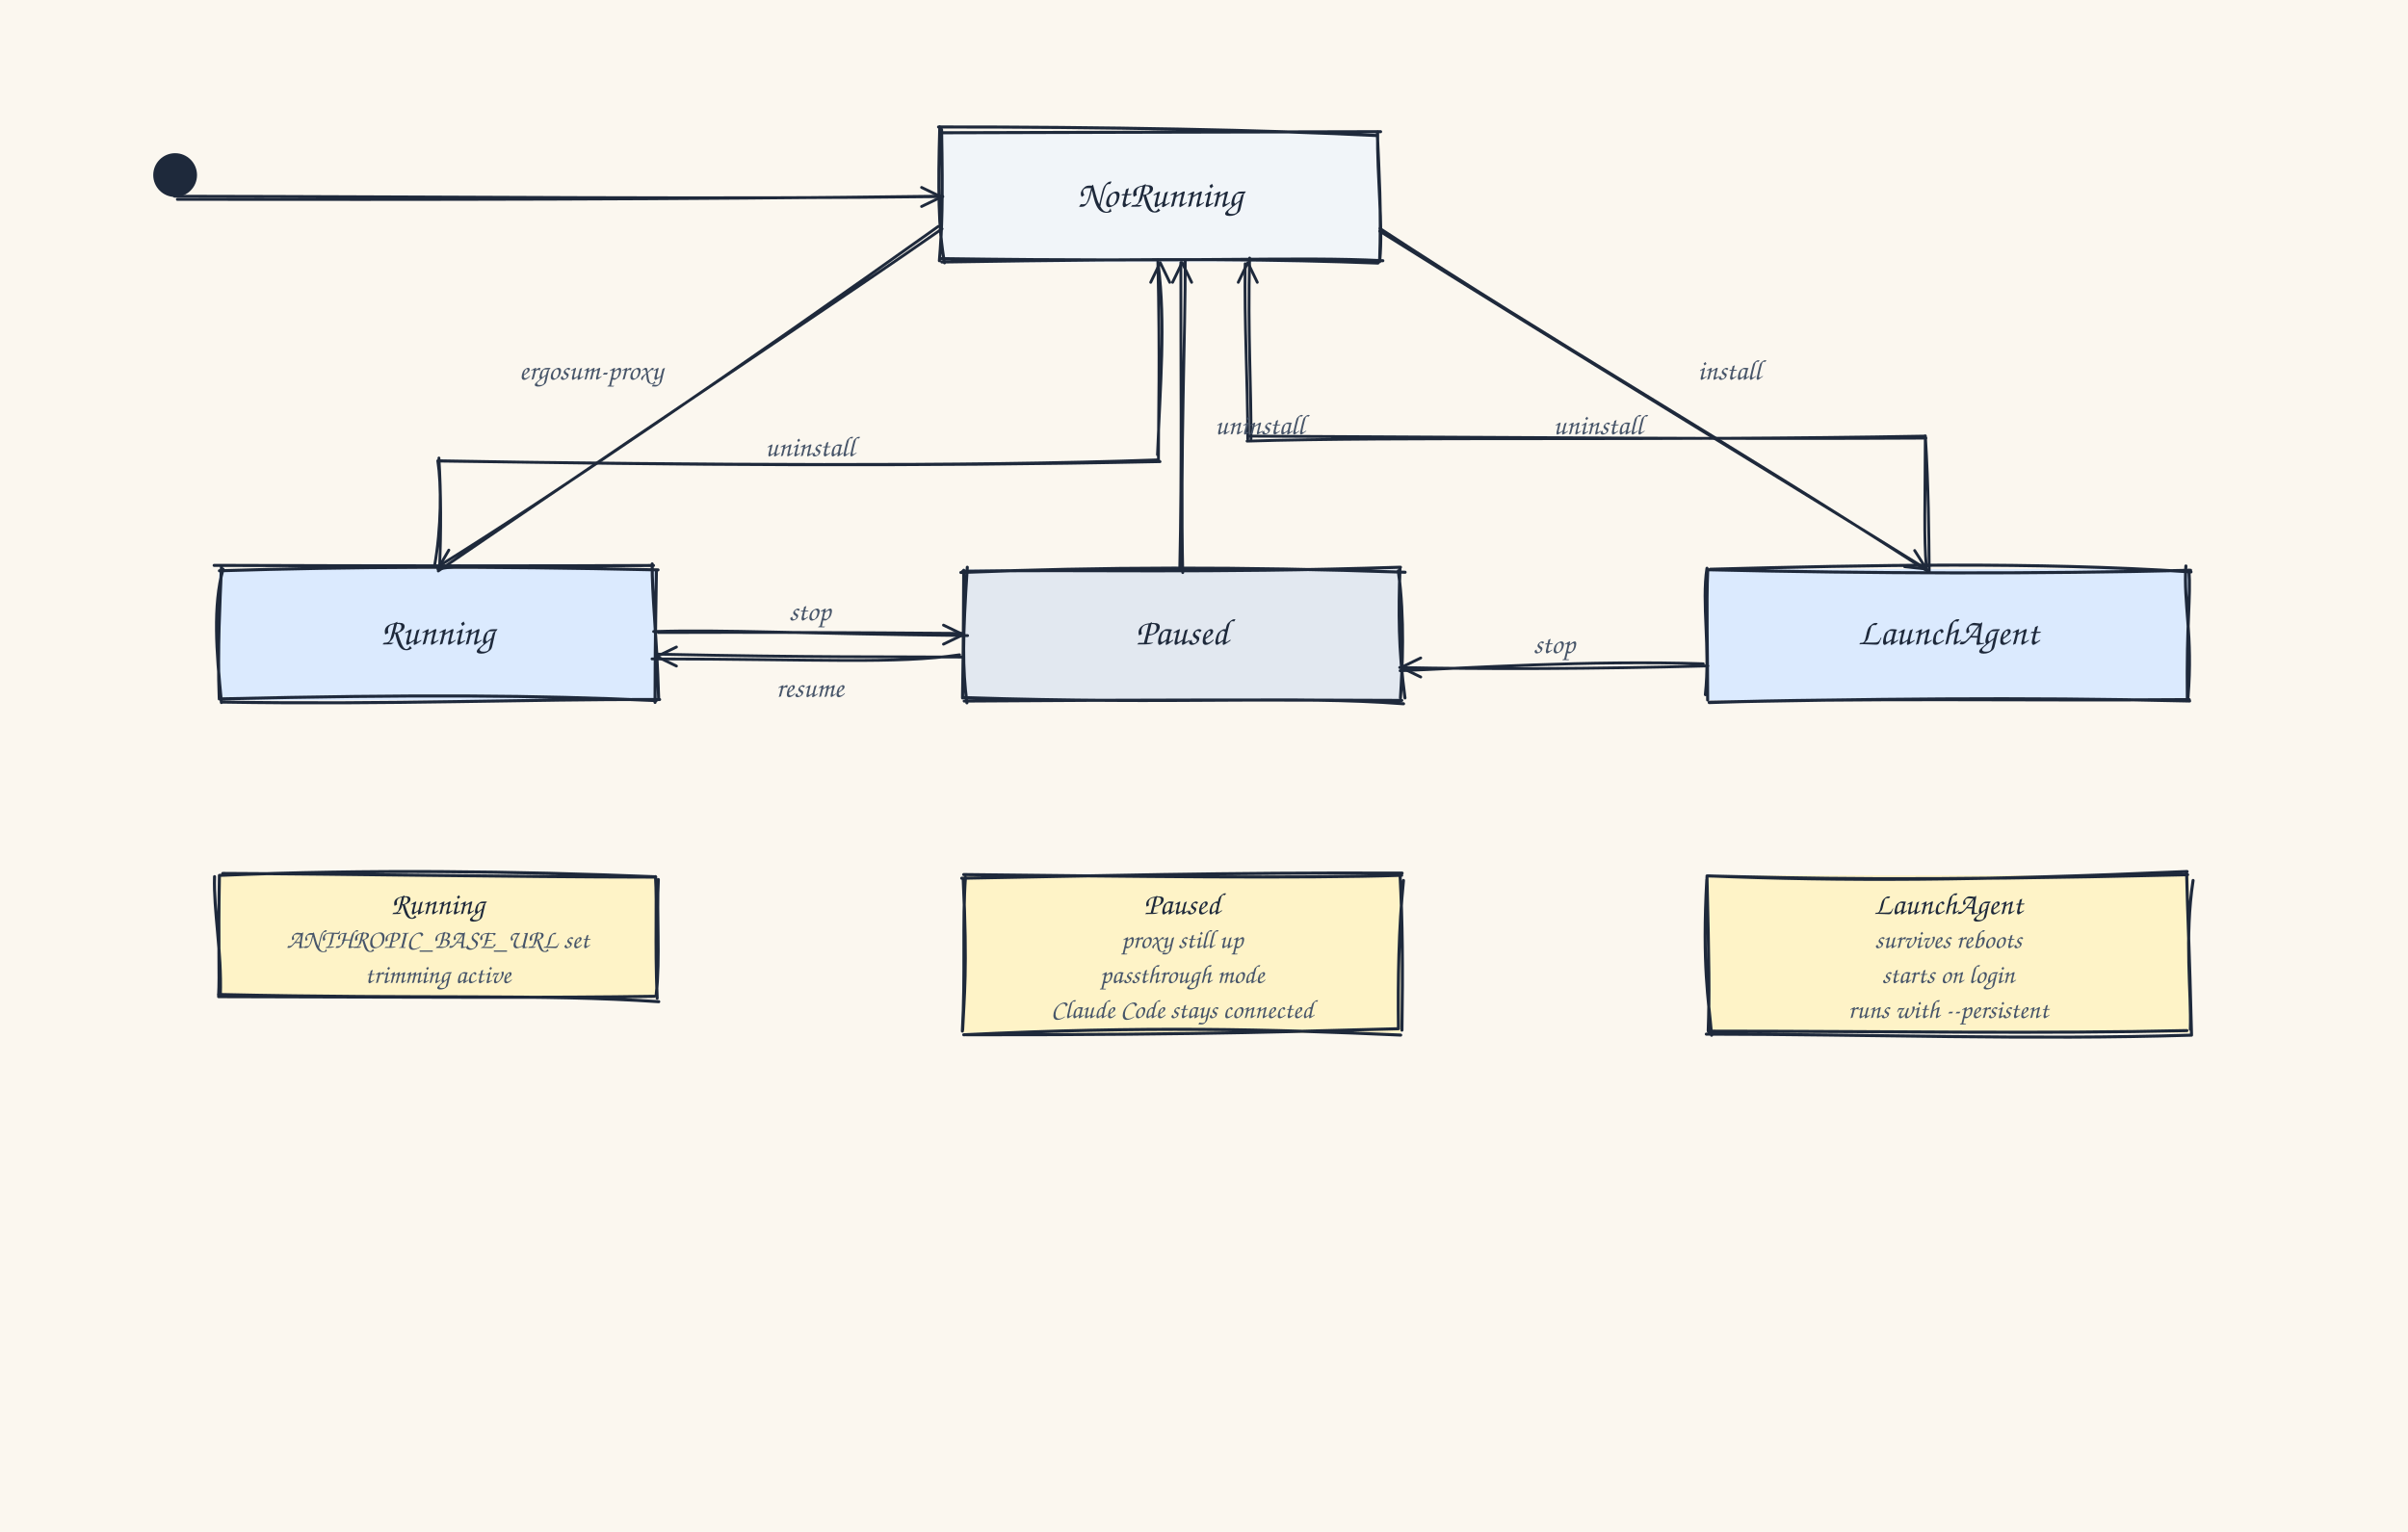
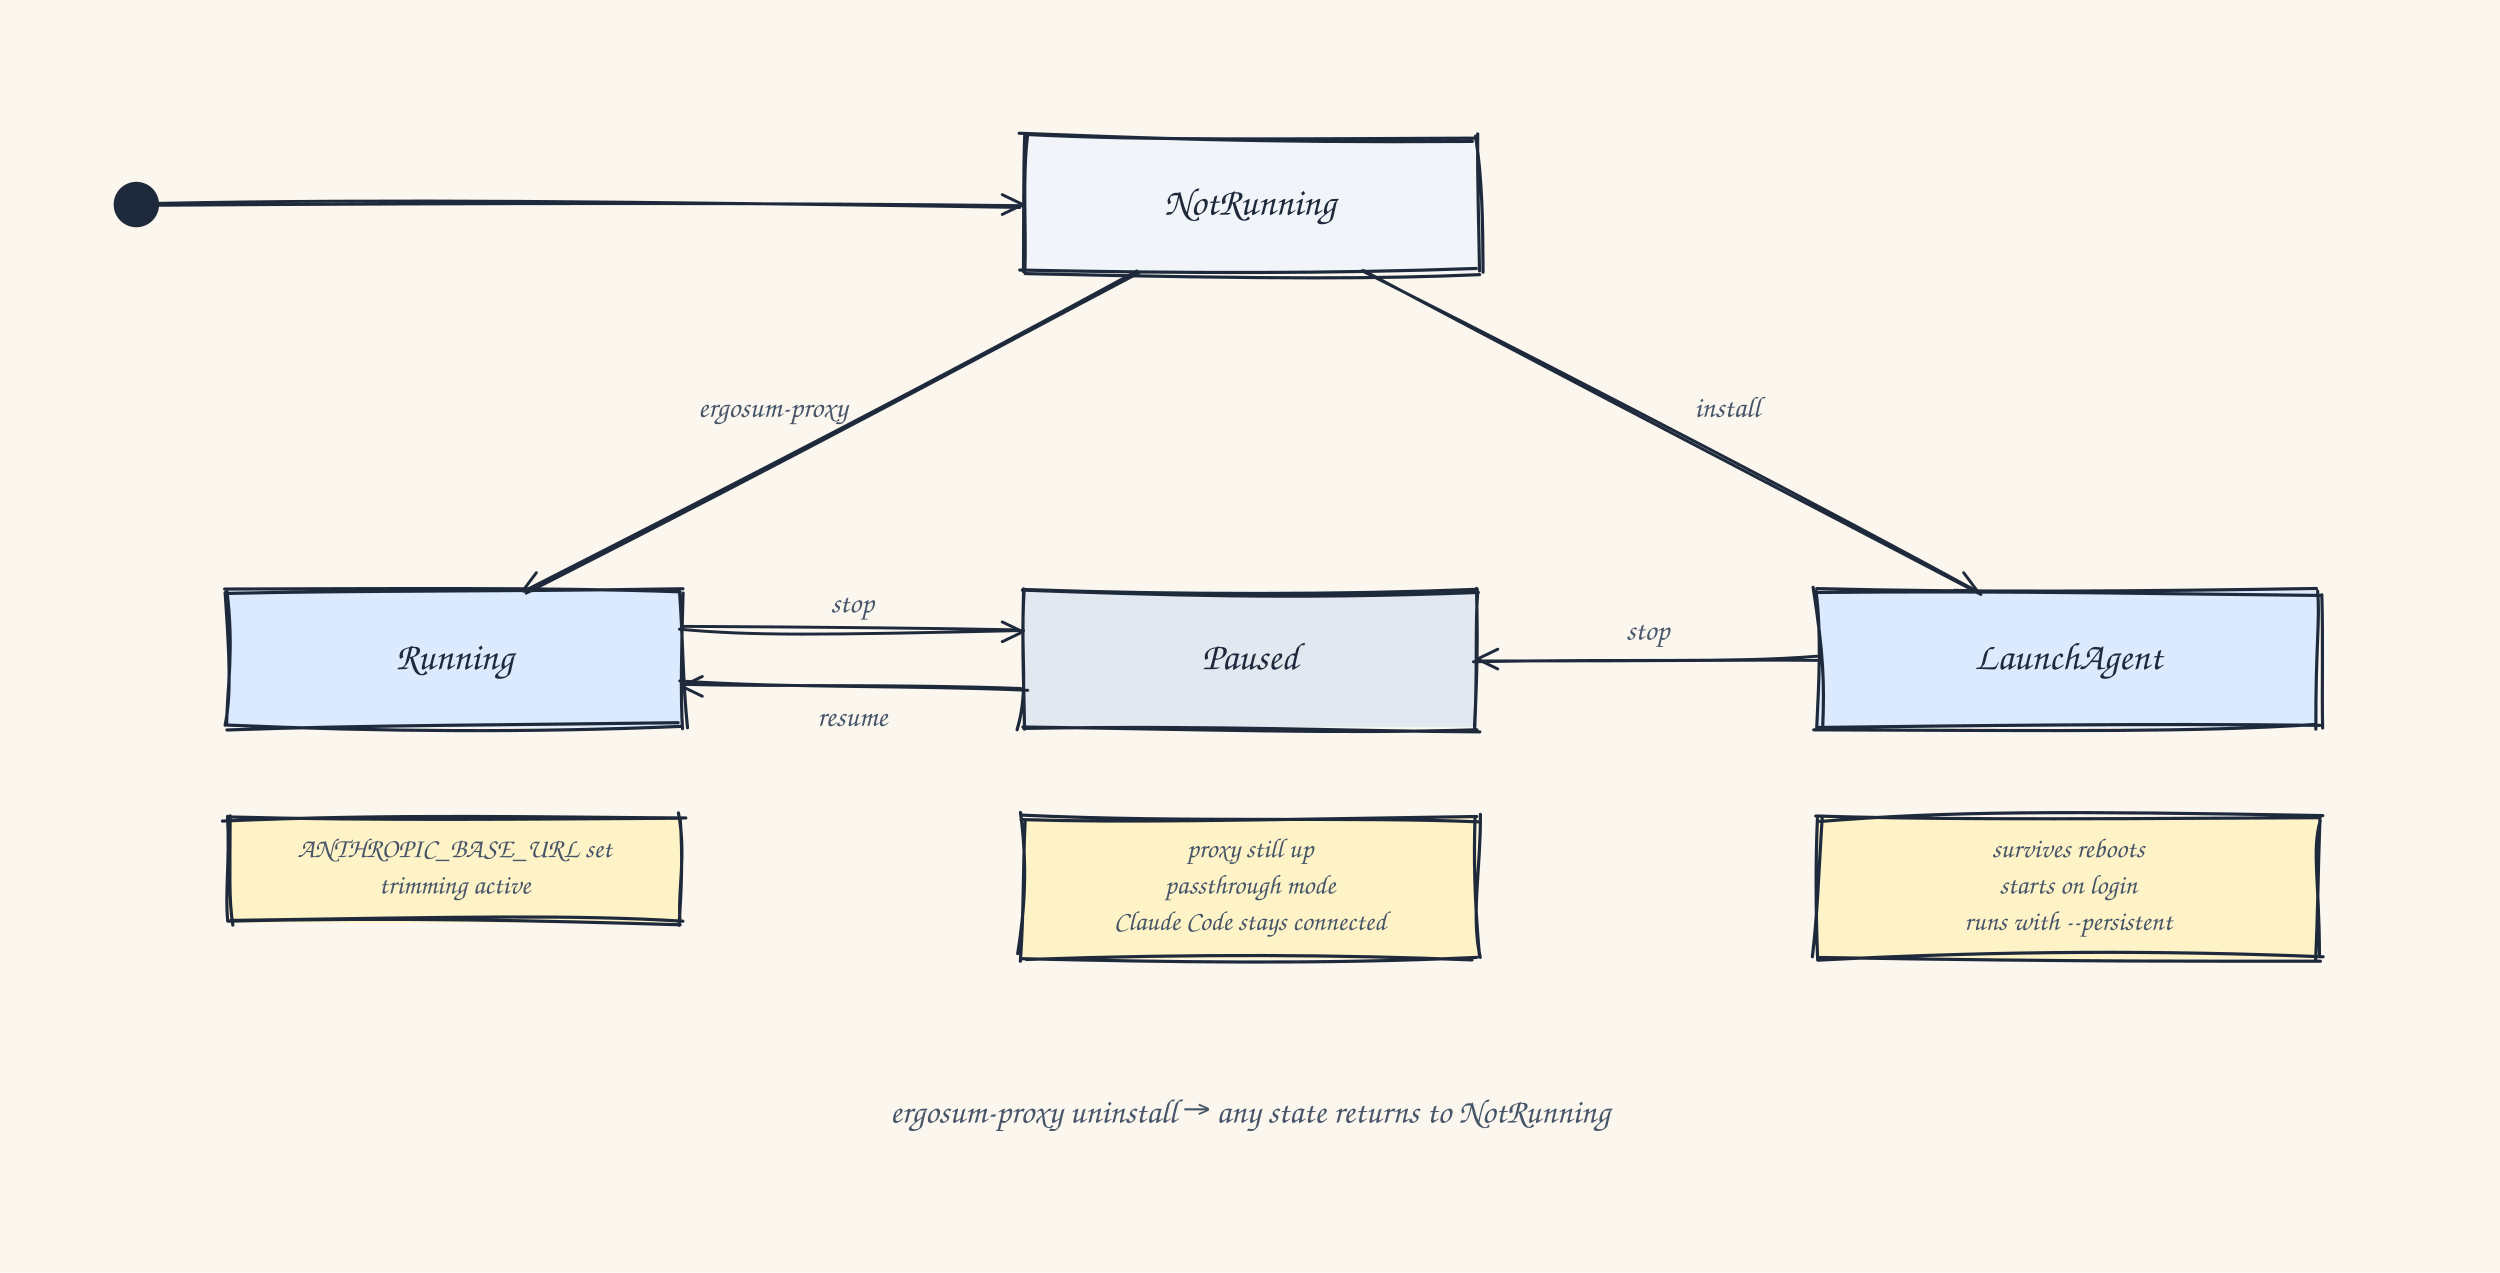
- <svg xmlns="http://www.w3.org/2000/svg" viewBox="0 0 1100 700" font-family="'Caveat', 'Kalam', 'Comic Sans MS', cursive">
-   <rect width="1100" height="700" fill="#fbf7ef" />
-   <circle cx="80" cy="80" r="10" fill="#1e293b" />
-   <path d="M430,60 L630,60 L630,120 L430,120 Z" fill="#f1f5f9" />
-   <path d="M428.738,58.022 C503.533,57.95 580.009,59.404 629.267,61.95 M430.958,60.664 C482.838,60.463 534.742,60.417 630.677,60.178 M629.302,60.123 C629.083,81.373 631.81,102.515 630.274,119.058 M629.186,61.253 C629.923,78.744 631.096,95.765 630.223,119.606 M631.697,119.134 C591.161,117.141 550.819,119.91 430.13,118.178 M629.453,120.202 C584.366,118.512 540.296,117.944 430.243,119.717 M431.467,120.096 C428.602,104.372 428.517,85.959 429.311,57.894 M429.121,119.141 C430.31,105.035 430.742,91.657 430.121,59.279" stroke="#1e293b" stroke-width="1.4" fill="none" stroke-linecap="round" stroke-linejoin="round" />
-   <text x="530" y="90" font-size="17" fill="#1e293b" text-anchor="middle" dominant-baseline="middle">NotRunning</text>
+ <svg xmlns="http://www.w3.org/2000/svg" viewBox="0 0 1100 560" font-family="'Caveat', 'Kalam', 'Comic Sans MS', cursive">
+   <rect width="1100" height="560" fill="#fbf7ef" />
+   <circle cx="60" cy="90" r="10" fill="#1e293b" />
+   <path d="M450,60 L650,60 L650,120 L450,120 Z" fill="#f1f5f9" />
+   <path d="M448.421,58.622 C499.21,60.485 549.124,62.902 647.844,62.222 M450.953,59.138 C508.079,62.011 566.457,61.029 650.029,60.789 M649.258,59.888 C652.181,79 652.412,96.654 652.548,119.759 M650.185,58.906 C649.999,81.282 650.761,100.637 650.976,119.203 M649.516,118.122 C585.44,120.403 523.615,120.333 448.696,118.821 M651.039,120.838 C607.486,122.679 565.381,122.956 451.06,120.383 M450.923,119.92 C451.637,99.973 449.772,79.528 452.135,59.406 M450.33,119.485 C450.467,97.157 450.337,73.238 450.878,59.404" stroke="#1e293b" stroke-width="1.4" fill="none" stroke-linecap="round" stroke-linejoin="round" />
+   <text x="550" y="90" font-size="17" fill="#1e293b" text-anchor="middle" dominant-baseline="middle">NotRunning</text>
  <path d="M100,260 L300,260 L300,320 L100,320 Z" fill="#dbeafe" />
-   <path d="M97.826,258.351 C175.66,258.638 254.775,258.66 298.512,258.399 M100.225,260.811 C160.96,258.921 221.058,258.594 300.596,260.409 M297.929,257.669 C297.793,271.27 299.967,289.357 300.86,318.83 M299.854,260.438 C299.724,273.409 299.308,285.663 299.232,320.966 M301.322,319.64 C240.759,319.393 179.041,322.098 101.234,320.803 M299.76,320.132 C245.125,317.663 190.566,317.251 100.153,319.371 M101.148,321.023 C98.849,297.483 97.283,276.751 101.883,260.091 M100.151,318.894 C99.272,296.661 100.485,274.975 101.166,259.039" stroke="#1e293b" stroke-width="1.4" fill="none" stroke-linecap="round" stroke-linejoin="round" />
+   <path d="M98.846,259.181 C171.542,259.058 242.212,258.373 299.091,260.397 M99.166,261.118 C158.945,259.729 214.591,260.406 300.473,259.054 M299.038,260.909 C300.454,280.256 300.43,300.176 302.504,320.219 M300.546,260.93 C299.84,284.767 299.445,307.559 300.301,320.608 M298.385,317.992 C230.739,318.957 161.123,319 99.881,321.192 M299.707,319.606 C234.14,322.363 168.738,322.016 99.306,319.004 M99.688,319.035 C99.977,302.748 103.001,285.85 99.882,260.272 M99.06,319.098 C101.798,305.45 101.01,289.35 99.056,260.74" stroke="#1e293b" stroke-width="1.4" fill="none" stroke-linecap="round" stroke-linejoin="round" />
  <text x="200" y="290" font-size="17" fill="#1e293b" text-anchor="middle" dominant-baseline="middle">Running</text>
-   <path d="M780,260 L1000,260 L1000,320 L780,320 Z" fill="#dbeafe" />
-   <path d="M781.28,260.119 C854.979,258.178 929.022,256.637 1000.88,261.332 M780.483,260.345 C855.753,262.124 930.988,262.285 1000.69,260.59 M998.54,258.622 C997.399,275.699 1001.811,290.204 999.493,318.687 M999.931,260.501 C1000.832,273.132 998.776,283.824 999.202,319.807 M1000.24,320.318 C923.366,318.409 848.632,319.507 781.102,320.869 M1000.073,319.682 C925.909,320.283 849.431,318.715 780.784,321.035 M779.046,317.416 C781.345,296.045 777.292,275.529 779.775,259.665 M780.067,319.862 C780.095,298.924 779.382,275.927 780.099,260.483" stroke="#1e293b" stroke-width="1.4" fill="none" stroke-linecap="round" stroke-linejoin="round" />
-   <text x="890" y="290" font-size="17" fill="#1e293b" text-anchor="middle" dominant-baseline="middle">LaunchAgent</text>
-   <path d="M440,260 L640,260 L640,320 L440,320 Z" fill="#e2e8f0" />
-   <path d="M438.926,261.593 C502.697,259.09 566.348,258.835 641.874,261.48 M439.779,261.054 C494.285,260.054 549.93,262.085 639.747,259.192 M639.516,259.759 C638.862,279.551 638.788,296.579 641.798,318.918 M638.759,260.843 C641.775,282.781 640.601,305.46 639.752,318.87 M641.161,321.579 C590.246,317.678 540.305,322.042 440.498,318.761 M640.359,320.052 C581.401,319.792 521.576,319.754 440.473,320.338 M441.694,321.161 C439.611,305.182 439.735,291.71 441.869,259.196 M439.697,318.934 C439.899,307.614 440.123,293.05 440.243,260.586" stroke="#1e293b" stroke-width="1.4" fill="none" stroke-linecap="round" stroke-linejoin="round" />
-   <text x="540" y="290" font-size="17" fill="#1e293b" text-anchor="middle" dominant-baseline="middle">Paused</text>
-   <path d="M100,400 L300,400 L300,456 L100,456 Z" fill="#fef3c7" />
-   <path d="M101.754,399.112 C163.252,399.351 228.083,400.692 299.555,400.787 M100.267,400 C168.014,397.178 235.459,398.033 298.988,400.628 M300.736,401.902 C299.83,418.241 301.628,437.337 299.744,454.827 M299.448,400.572 C300.251,413.31 299.137,429.211 300.197,456.125 M300.922,457.71 C246.495,454.064 196.345,456.601 99.806,454.427 M298.847,455.261 C251.286,456.009 199.731,455.643 99.867,455.409 M100.648,454.835 C101.305,434.562 97.52,415.941 98.006,400.575 M99.868,454.907 C100.435,445.141 99.588,432.832 100.229,399.996" stroke="#1e293b" stroke-width="1.4" fill="none" stroke-linecap="round" stroke-linejoin="round" />
-   <text x="200" y="414" font-size="14" fill="#1e293b" text-anchor="middle" dominant-baseline="middle">Running</text>
-   <text x="200" y="430" font-size="12" fill="#475569" text-anchor="middle" dominant-baseline="middle">ANTHROPIC_BASE_URL set</text>
-   <text x="200" y="446" font-size="12" fill="#475569" text-anchor="middle" dominant-baseline="middle">trimming active</text>
-   <path d="M440,400 L640,400 L640,472 L440,472 Z" fill="#fef3c7" />
-   <path d="M439.33,401.305 C499.68,400.273 557.774,398.619 640.506,398.972 M440.23,399.63 C517.266,400.45 594.351,401.475 640.304,399.961 M641.124,402.33 C638.942,423.923 638.559,448.295 638.827,469.472 M639.543,399.429 C640.689,421.109 640.849,441.956 640.424,470.72 M638.827,470.077 C598.633,471.016 556.752,472.927 441.57,472.837 M639.853,472.972 C580.679,470.291 522.995,468.796 440.243,472.844 M439.735,470.558 C440.396,455.467 441.963,443.525 440.012,401.722 M439.623,471.17 C441.089,445.964 439.59,420.659 441.015,400.921" stroke="#1e293b" stroke-width="1.4" fill="none" stroke-linecap="round" stroke-linejoin="round" />
-   <text x="540" y="414" font-size="14" fill="#1e293b" text-anchor="middle" dominant-baseline="middle">Paused</text>
-   <text x="540" y="430" font-size="12" fill="#475569" text-anchor="middle" dominant-baseline="middle">proxy still up</text>
-   <text x="540" y="446" font-size="12" fill="#475569" text-anchor="middle" dominant-baseline="middle">passthrough mode</text>
-   <text x="540" y="462" font-size="12" fill="#475569" text-anchor="middle" dominant-baseline="middle">Claude Code stays connected</text>
-   <path d="M780,400 L1000,400 L1000,472 L780,472 Z" fill="#fef3c7" />
-   <path d="M780.325,400.224 C840.384,402.694 903.471,402.479 999.093,398.241 M779.779,400.253 C824.68,401.323 869.639,402.73 999.323,399.7 M1001.825,402.326 C997.764,428.46 1001.155,453.685 1000.579,470.351 M998.884,399.076 C999.28,416.494 1000.119,432.479 1001.112,473.003 M1001.045,473.006 C927.439,475.288 854.181,472.601 779.462,472.541 M998.99,470.92 C933.902,472.432 867.063,471.237 780.361,471.185 M781.877,473.05 C780.506,456.518 777.551,441.415 779.688,401.928 M780.338,470.786 C780.91,455.488 780.719,439.981 779.76,400.832" stroke="#1e293b" stroke-width="1.4" fill="none" stroke-linecap="round" stroke-linejoin="round" />
-   <text x="890" y="414" font-size="14" fill="#1e293b" text-anchor="middle" dominant-baseline="middle">LaunchAgent</text>
-   <text x="890" y="430" font-size="12" fill="#475569" text-anchor="middle" dominant-baseline="middle">survives reboots</text>
-   <text x="890" y="446" font-size="12" fill="#475569" text-anchor="middle" dominant-baseline="middle">starts on login</text>
-   <text x="890" y="462" font-size="12" fill="#475569" text-anchor="middle" dominant-baseline="middle">runs with --persistent</text>
-   <path d="M81.012,91.108 C193.431,91.233 308.857,91.222 430.481,89.622 M79.67,89.657 C205.304,89.841 330.963,91.087 430.701,89.832" stroke="#1e293b" stroke-width="1.3" fill="none" stroke-linecap="round" />
-   <path d="M430,90 L420.996,94.35 M430,90 L420.996,85.65" stroke="#1e293b" stroke-width="1.3" fill="none" stroke-linecap="round" />
-   <path d="M428.64,103.447 C339.505,166.894 249.211,228.595 201.14,258.251 M430.356,104.551 C384.169,136.759 335.995,168.089 200.205,260.905" stroke="#1e293b" stroke-width="1.3" fill="none" stroke-linecap="round" />
-   <path d="M200,260 L205.036,251.361 M200,260 L209.898,258.575" stroke="#1e293b" stroke-width="1.3" fill="none" stroke-linecap="round" />
-   <text x="270" y="170" font-size="13" fill="#475569" text-anchor="middle" dominant-baseline="middle">ergosum-proxy</text>
-   <path d="M630.413,104.411 C708.319,155.487 786.121,200.112 881.126,261.375 M630.268,105.639 C718.889,161.309 807.211,214.736 880.526,260.406" stroke="#1e293b" stroke-width="1.3" fill="none" stroke-linecap="round" />
-   <path d="M880,260 L870.055,258.952 M880,260 L874.639,251.558" stroke="#1e293b" stroke-width="1.3" fill="none" stroke-linecap="round" />
-   <text x="790" y="170" font-size="13" fill="#475569" text-anchor="middle" dominant-baseline="middle">install</text>
-   <path d="M298.574,288.57 C331.015,287.563 364.758,289.574 442.014,290.431 M300.733,289.03 C344.227,288.874 387.932,289.009 440.279,289.436" stroke="#1e293b" stroke-width="1.3" fill="none" stroke-linecap="round" />
-   <path d="M440,290 L430.996,294.35 M440,290 L430.996,285.65" stroke="#1e293b" stroke-width="1.3" fill="none" stroke-linecap="round" />
-   <text x="370" y="280" font-size="13" fill="#475569" text-anchor="middle" dominant-baseline="middle">stop</text>
-   <path d="M778.06,303.316 C726.501,301.565 668.274,305.392 639.58,306.492 M780.122,304.287 C728.257,305.709 677.278,305.826 639.398,305.005" stroke="#1e293b" stroke-width="1.3" fill="none" stroke-linecap="round" />
-   <path d="M640,305 L649.004,300.65 M640,305 L649.004,309.35" stroke="#1e293b" stroke-width="1.3" fill="none" stroke-linecap="round" />
-   <text x="710" y="295" font-size="13" fill="#475569" text-anchor="middle" dominant-baseline="middle">stop</text>
-   <path d="M438.331,299.201 C409.445,303.52 374.689,301.167 297.845,301.079 M439.413,300.243 C407.45,300.02 371.557,300.466 299.845,298.903" stroke="#1e293b" stroke-width="1.3" fill="none" stroke-linecap="round" />
-   <path d="M300,300 L309.004,295.65 M300,300 L309.004,304.35" stroke="#1e293b" stroke-width="1.3" fill="none" stroke-linecap="round" />
-   <text x="370" y="315" font-size="13" fill="#475569" text-anchor="middle" dominant-baseline="middle">resume</text>
-   <path d="M198.472,258.757 C201.664,241.135 201.666,221.331 199.984,210.556 M200.809,259.164 C201.514,242.755 201.501,225.712 200.509,209.285" stroke="#1e293b" stroke-width="1.3" fill="none" stroke-linecap="round" />
-   <path d="M200.271,210.54 C309.946,212.546 416.692,213.29 529.911,210.949 M200.703,210.685 C320.198,212.365 440.171,213.358 529.248,210.12" stroke="#1e293b" stroke-width="1.3" fill="none" stroke-linecap="round" />
-   <path d="M528.757,207.795 C530.033,175.667 532.521,147.901 529.154,121.173 M529.185,210.438 C529.129,188.129 529.997,166.503 528.912,118.84" stroke="#1e293b" stroke-width="1.3" fill="none" stroke-linecap="round" />
-   <path d="M530,120 L534.35,129.004 M530,120 L525.65,129.004" stroke="#1e293b" stroke-width="1.3" fill="none" stroke-linecap="round" />
-   <text x="370" y="205" font-size="13" fill="#475569" text-anchor="middle" dominant-baseline="middle">uninstall</text>
-   <path d="M881.289,261.12 C881.103,242.416 881.004,223.536 879.543,199.322 M879.972,259.07 C878.783,245.718 879.436,229.597 879.504,199.147" stroke="#1e293b" stroke-width="1.3" fill="none" stroke-linecap="round" />
-   <path d="M878.932,199.275 C757.323,201.484 636.939,199.426 569.675,201.564 M879.738,200.192 C795.708,200.696 710.799,199.97 569.989,199.277" stroke="#1e293b" stroke-width="1.3" fill="none" stroke-linecap="round" />
-   <path d="M571.448,200.695 C571.676,178.015 569.945,152.357 570.837,117.912 M569.991,200.662 C569.938,172.844 568.366,148.435 568.811,120.533" stroke="#1e293b" stroke-width="1.3" fill="none" stroke-linecap="round" />
-   <path d="M570,120 L574.35,129.004 M570,120 L565.65,129.004" stroke="#1e293b" stroke-width="1.3" fill="none" stroke-linecap="round" />
-   <text x="730" y="195" font-size="13" fill="#475569" text-anchor="middle" dominant-baseline="middle">uninstall</text>
-   <path d="M540.296,261.654 C539.132,206.788 541.546,151.497 541.429,119.224 M538.923,259.943 C539.991,213.065 539.332,164.726 539.43,119.961" stroke="#1e293b" stroke-width="1.3" fill="none" stroke-linecap="round" />
-   <path d="M540,120 L544.35,129.004 M540,120 L535.65,129.004" stroke="#1e293b" stroke-width="1.3" fill="none" stroke-linecap="round" />
-   <text x="555" y="195" font-size="13" fill="#475569" text-anchor="start" dominant-baseline="middle">uninstall</text>
+   <path d="M450,260 L650,260 L650,320 L450,320 Z" fill="#e2e8f0" />
+   <path d="M449.864,259.654 C508.967,261.685 565.842,263.93 650.466,260.68 M450.08,259.366 C521.006,261.842 589.77,261.685 650.014,259.296 M650.188,260.367 C649.074,274.258 650.09,294.632 648.829,321.177 M649.685,258.896 C649.837,272.006 650.565,285.45 648.779,319.676 M651.111,322.016 C594.484,321.762 538.41,319.078 450.447,320.492 M649.792,321.106 C588.527,323.021 527.176,320.84 450.086,319.883 M447.518,321.09 C452.866,303.082 448.79,290.967 450.583,260.234 M450.763,320.835 C450.734,304.863 449.553,290.15 450.384,259.082" stroke="#1e293b" stroke-width="1.4" fill="none" stroke-linecap="round" stroke-linejoin="round" />
+   <text x="550" y="290" font-size="17" fill="#1e293b" text-anchor="middle" dominant-baseline="middle">Paused</text>
+   <path d="M800,260 L1020,260 L1020,320 L800,320 Z" fill="#dbeafe" />
+   <path d="M798.558,260.699 C885.018,259.802 967.302,261.538 1021.144,261.998 M799.362,258.985 C870.59,260.762 941.29,260.162 1019.235,258.935 M1021.596,261.696 C1022.205,280.558 1021.586,305.066 1021.96,320.326 M1019.759,260.107 C1020.876,272.914 1018.852,284.254 1018.967,320.828 M1017.968,318.805 C964.382,322.174 914.575,321.531 798.071,321.129 M1020.806,319.15 C942.608,318.234 865.122,319.318 800.314,320.09 M801.975,320.517 C802.787,300.739 802.433,288.282 797.774,258.424 M799.368,320.07 C800.43,298.357 801.387,278.44 799.052,260.118" stroke="#1e293b" stroke-width="1.4" fill="none" stroke-linecap="round" stroke-linejoin="round" />
+   <text x="910" y="290" font-size="17" fill="#1e293b" text-anchor="middle" dominant-baseline="middle">LaunchAgent</text>
+   <path d="M69.425,89.472 C171.857,87.466 272.007,88.581 448.698,91.279 M69.726,90.331 C209.943,89.383 350.081,89.191 450.314,90.51" stroke="#1e293b" stroke-width="1.3" fill="none" stroke-linecap="round" />
+   <path d="M450,90 L440.996,94.35 M450,90 L440.996,85.65" stroke="#1e293b" stroke-width="1.3" fill="none" stroke-linecap="round" />
+   <path d="M501.282,119.967 C429.875,157.56 358.052,196.818 231.507,261.001 M500.227,119.223 C412.049,167.286 323.639,212.754 230.537,260.083" stroke="#1e293b" stroke-width="1.3" fill="none" stroke-linecap="round" />
+   <path d="M230,260 L235.992,251.994 M230,260 L239.996,259.717" stroke="#1e293b" stroke-width="1.3" fill="none" stroke-linecap="round" />
+   <text x="340" y="180" font-size="13" fill="#475569" text-anchor="middle" dominant-baseline="middle">ergosum-proxy</text>
+   <path d="M599.92,119.019 C667.984,155.401 736.218,190.88 871.609,261.572 M599.312,119.178 C704.953,172.47 810.386,227.646 870.77,260.666" stroke="#1e293b" stroke-width="1.3" fill="none" stroke-linecap="round" />
+   <path d="M870,260 L860.004,259.717 M870,260 L864.008,251.994" stroke="#1e293b" stroke-width="1.3" fill="none" stroke-linecap="round" />
+   <text x="760" y="180" font-size="13" fill="#475569" text-anchor="middle" dominant-baseline="middle">install</text>
+   <path d="M300.468,275.606 C360.595,275.869 418.3,276.501 447.719,277.151 M298.95,276.847 C330.863,279.802 359.8,279.467 450.375,277.416" stroke="#1e293b" stroke-width="1.3" fill="none" stroke-linecap="round" />
+   <path d="M450,278 L440.996,282.35 M450,278 L440.996,273.65" stroke="#1e293b" stroke-width="1.3" fill="none" stroke-linecap="round" />
+   <text x="375" y="266" font-size="13" fill="#475569" text-anchor="middle" dominant-baseline="middle">stop</text>
+   <path d="M452.189,303.734 C399.011,301.465 350.704,302.903 299.089,299.613 M449.08,302.931 C396.02,300.903 340.758,302.203 299.953,301.127" stroke="#1e293b" stroke-width="1.3" fill="none" stroke-linecap="round" />
+   <path d="M300,302 L309.004,297.65 M300,302 L309.004,306.35" stroke="#1e293b" stroke-width="1.3" fill="none" stroke-linecap="round" />
+   <text x="375" y="316" font-size="13" fill="#475569" text-anchor="middle" dominant-baseline="middle">resume</text>
+   <path d="M799.444,288.738 C760.896,291.785 721.203,289.763 648.305,291.181 M799.524,290.567 C765.506,290.265 733.735,290.95 650.055,290.81" stroke="#1e293b" stroke-width="1.3" fill="none" stroke-linecap="round" />
+   <path d="M650,290 L659.004,285.65 M650,290 L659.004,294.35" stroke="#1e293b" stroke-width="1.3" fill="none" stroke-linecap="round" />
+   <text x="725" y="278" font-size="13" fill="#475569" text-anchor="middle" dominant-baseline="middle">stop</text>
+   <path d="M100,360 L300,360 L300,406 L100,406 Z" fill="#fef3c7" />
+   <path d="M97.882,361.273 C172.945,357.918 244.997,359.665 301.767,359.904 M100.116,359.442 C166.172,361.193 233.156,360.367 299.819,360.015 M298.507,357.682 C302.022,375.879 298.283,391.667 299.144,404.303 M299.305,360.555 C300.453,376.561 299.853,390.969 298.788,407.172 M300.478,405.326 C252.548,402.373 203.027,403.494 101.529,404.989 M299.251,406.901 C237.399,405.096 174.429,403.51 100.676,405.313 M102.448,407.06 C100.649,395.318 101.191,384.875 101.271,358.986 M100.201,405.286 C98.989,392.718 101.16,378.453 100.122,359.182" stroke="#1e293b" stroke-width="1.4" fill="none" stroke-linecap="round" stroke-linejoin="round" />
+   <text x="200" y="374" font-size="12" fill="#475569" text-anchor="middle" dominant-baseline="middle">ANTHROPIC_BASE_URL set</text>
+   <text x="200" y="390" font-size="12" fill="#475569" text-anchor="middle" dominant-baseline="middle">trimming active</text>
+   <path d="M450,360 L650,360 L650,422 L450,422 Z" fill="#fef3c7" />
+   <path d="M449.51,358.651 C523.34,362.091 595.753,359.273 650.601,361.62 M449.273,360.609 C495.557,362.036 540.526,360.928 649.733,359.265 M651.383,358.349 C651.532,382.01 647.178,403.065 651.302,421.245 M649.002,359.957 C648.463,377.857 648.695,394.474 650.996,421.09 M647.682,422.366 C590.092,420.073 526.384,419.583 451.606,422.174 M649.733,421.255 C580.502,424.477 512.97,423.282 449.438,421.822 M447.783,419.616 C450.826,400.82 452.209,381.003 449.005,357.499 M448.966,422.944 C450.55,400.603 450.088,380.697 451.067,361.133" stroke="#1e293b" stroke-width="1.4" fill="none" stroke-linecap="round" stroke-linejoin="round" />
+   <text x="550" y="374" font-size="12" fill="#475569" text-anchor="middle" dominant-baseline="middle">proxy still up</text>
+   <text x="550" y="390" font-size="12" fill="#475569" text-anchor="middle" dominant-baseline="middle">passthrough mode</text>
+   <text x="550" y="406" font-size="12" fill="#475569" text-anchor="middle" dominant-baseline="middle">Claude Code stays connected</text>
+   <path d="M800,360 L1020,360 L1020,422 L800,422 Z" fill="#fef3c7" />
+   <path d="M800.892,361.447 C856.643,356.887 908.985,356.778 1022.019,358.867 M798.941,359.05 C845.152,360.394 887.439,360.605 1020.387,359.785 M1020.888,361.21 C1017.21,374.286 1020.432,386.848 1020.557,419.853 M1020.815,358.812 C1019.936,382.713 1019.863,402.779 1018.852,422.428 M1022.158,420.989 C953.12,418.224 883.381,418.101 799.867,422.484 M1020.977,422.931 C971.847,422.867 922.873,423.318 800.768,421.289 M797.442,420.952 C799.646,402.952 800.101,385.781 801.803,359.061 M799.765,422.374 C798.934,401.391 798.837,378.412 799.667,360.306" stroke="#1e293b" stroke-width="1.4" fill="none" stroke-linecap="round" stroke-linejoin="round" />
+   <text x="910" y="374" font-size="12" fill="#475569" text-anchor="middle" dominant-baseline="middle">survives reboots</text>
+   <text x="910" y="390" font-size="12" fill="#475569" text-anchor="middle" dominant-baseline="middle">starts on login</text>
+   <text x="910" y="406" font-size="12" fill="#475569" text-anchor="middle" dominant-baseline="middle">runs with --persistent</text>
+   <text x="550" y="490" font-size="15" fill="#475569" text-anchor="middle" dominant-baseline="middle">ergosum-proxy uninstall  →  any state returns to NotRunning</text>
</svg>
